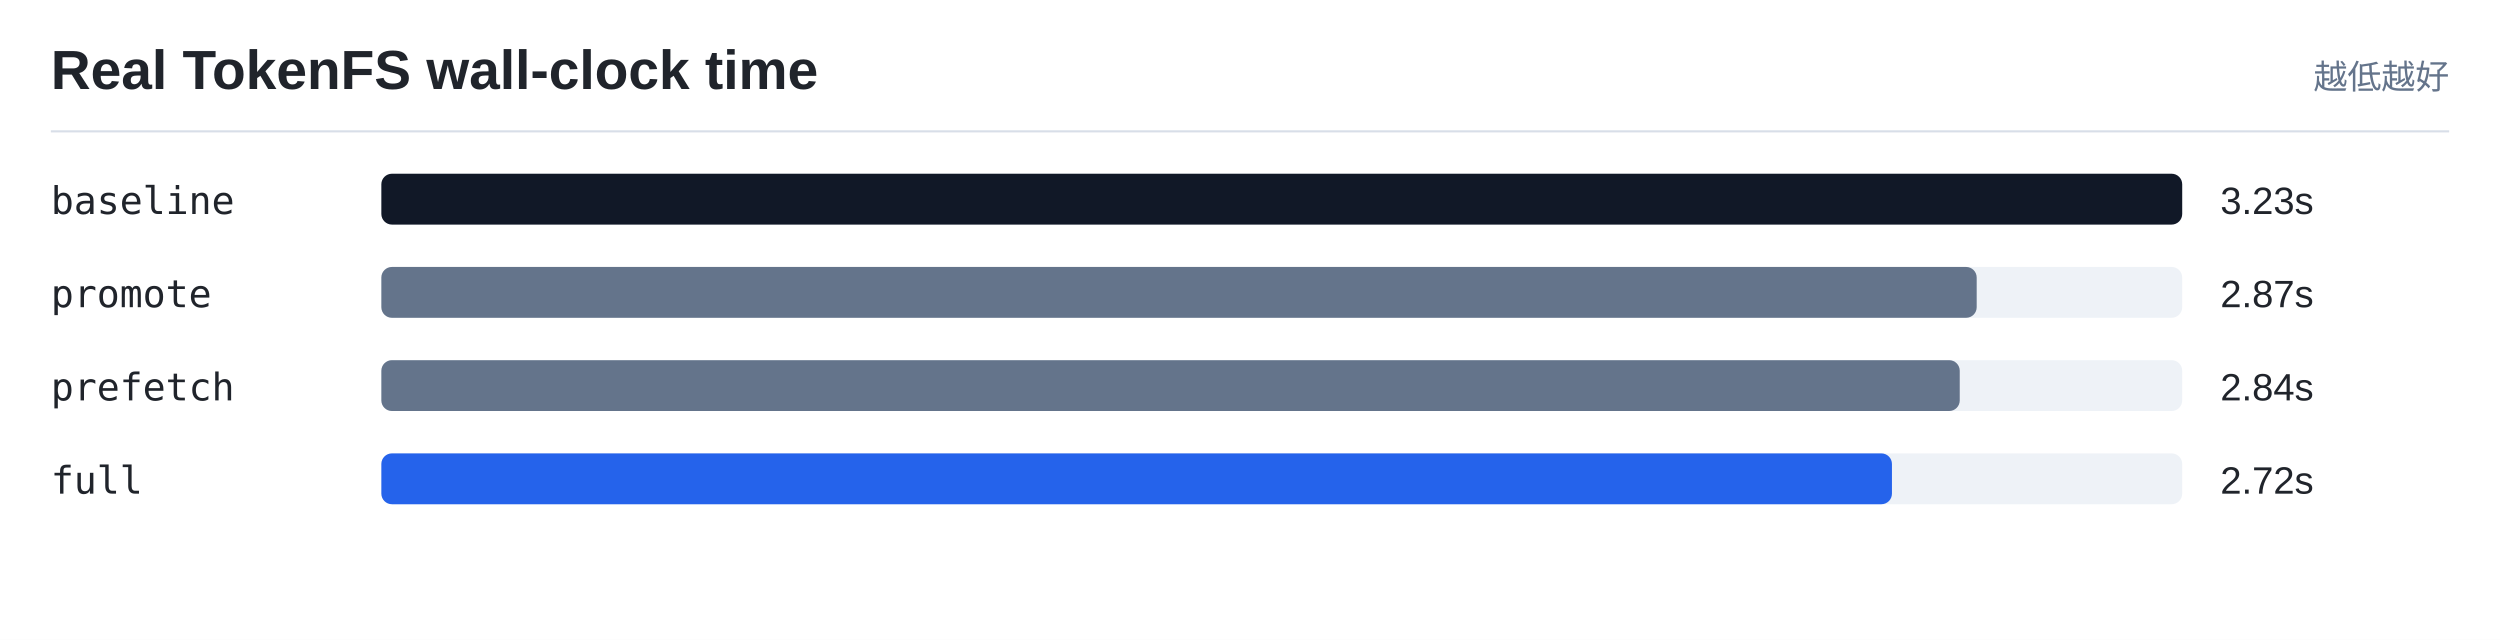
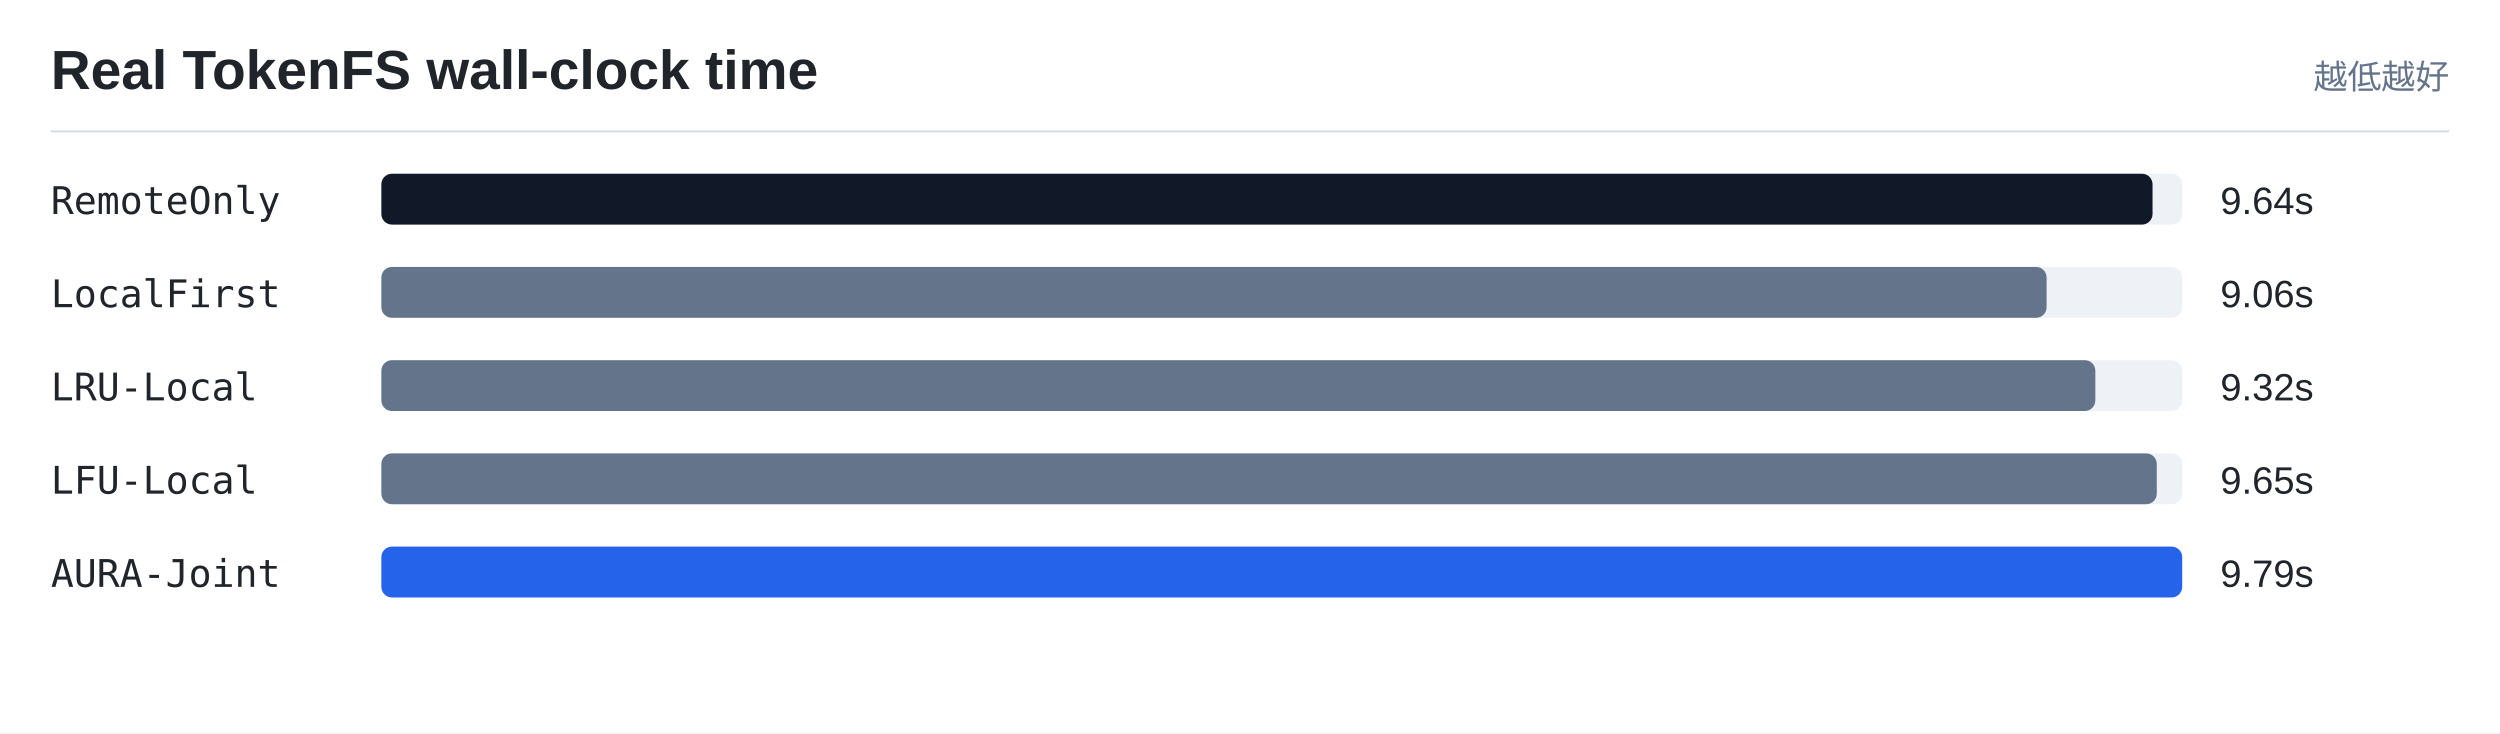
- <svg xmlns="http://www.w3.org/2000/svg" width="1180" height="302" viewBox="0 0 1180 302">
+ <svg xmlns="http://www.w3.org/2000/svg" width="1180" height="346" viewBox="0 0 1180 346">
  <rect width="100%" height="100%" fill="#ffffff" />
  <text x="24" y="42" font-family="Arial, Helvetica, sans-serif" font-size="26" font-weight="700" fill="#20242b">Real TokenFS wall-clock time</text>
  <text x="1156" y="42" text-anchor="end" font-family="Arial, Helvetica, sans-serif" font-size="16" fill="#64748b">越低越好</text>
  <line x1="24" y1="62" x2="1156" y2="62" stroke="#d8dee8" />
-   <text x="24" y="101" font-family="Menlo, Consolas, monospace" font-size="18" fill="#20242b">baseline</text>
+   <text x="24" y="101" font-family="Menlo, Consolas, monospace" font-size="18" fill="#20242b">RemoteOnly</text>
  <rect x="180" y="82" width="850" height="24" rx="5" fill="#eef2f7" />
-   <rect x="180" y="82" width="850" height="24" rx="5" fill="#111827" />
-   <text x="1048" y="101" font-family="Arial, Helvetica, sans-serif" font-size="18" fill="#20242b">3.23s</text>
-   <text x="24" y="145" font-family="Menlo, Consolas, monospace" font-size="18" fill="#20242b">promote</text>
+   <rect x="180" y="82" width="836" height="24" rx="5" fill="#111827" />
+   <text x="1048" y="101" font-family="Arial, Helvetica, sans-serif" font-size="18" fill="#20242b">9.64s</text>
+   <text x="24" y="145" font-family="Menlo, Consolas, monospace" font-size="18" fill="#20242b">LocalFirst</text>
  <rect x="180" y="126" width="850" height="24" rx="5" fill="#eef2f7" />
-   <rect x="180" y="126" width="753" height="24" rx="5" fill="#64748b" />
-   <text x="1048" y="145" font-family="Arial, Helvetica, sans-serif" font-size="18" fill="#20242b">2.87s</text>
-   <text x="24" y="189" font-family="Menlo, Consolas, monospace" font-size="18" fill="#20242b">prefetch</text>
+   <rect x="180" y="126" width="786" height="24" rx="5" fill="#64748b" />
+   <text x="1048" y="145" font-family="Arial, Helvetica, sans-serif" font-size="18" fill="#20242b">9.06s</text>
+   <text x="24" y="189" font-family="Menlo, Consolas, monospace" font-size="18" fill="#20242b">LRU-Local</text>
  <rect x="180" y="170" width="850" height="24" rx="5" fill="#eef2f7" />
-   <rect x="180" y="170" width="745" height="24" rx="5" fill="#64748b" />
-   <text x="1048" y="189" font-family="Arial, Helvetica, sans-serif" font-size="18" fill="#20242b">2.84s</text>
-   <text x="24" y="233" font-family="Menlo, Consolas, monospace" font-size="18" fill="#20242b">full</text>
+   <rect x="180" y="170" width="809" height="24" rx="5" fill="#64748b" />
+   <text x="1048" y="189" font-family="Arial, Helvetica, sans-serif" font-size="18" fill="#20242b">9.32s</text>
+   <text x="24" y="233" font-family="Menlo, Consolas, monospace" font-size="18" fill="#20242b">LFU-Local</text>
  <rect x="180" y="214" width="850" height="24" rx="5" fill="#eef2f7" />
-   <rect x="180" y="214" width="713" height="24" rx="5" fill="#2563eb" />
-   <text x="1048" y="233" font-family="Arial, Helvetica, sans-serif" font-size="18" fill="#20242b">2.72s</text>
+   <rect x="180" y="214" width="838" height="24" rx="5" fill="#64748b" />
+   <text x="1048" y="233" font-family="Arial, Helvetica, sans-serif" font-size="18" fill="#20242b">9.65s</text>
+   <text x="24" y="277" font-family="Menlo, Consolas, monospace" font-size="18" fill="#20242b">AURA-Joint</text>
+   <rect x="180" y="258" width="850" height="24" rx="5" fill="#eef2f7" />
+   <rect x="180" y="258" width="850" height="24" rx="5" fill="#2563eb" />
+   <text x="1048" y="277" font-family="Arial, Helvetica, sans-serif" font-size="18" fill="#20242b">9.79s</text>
</svg>
